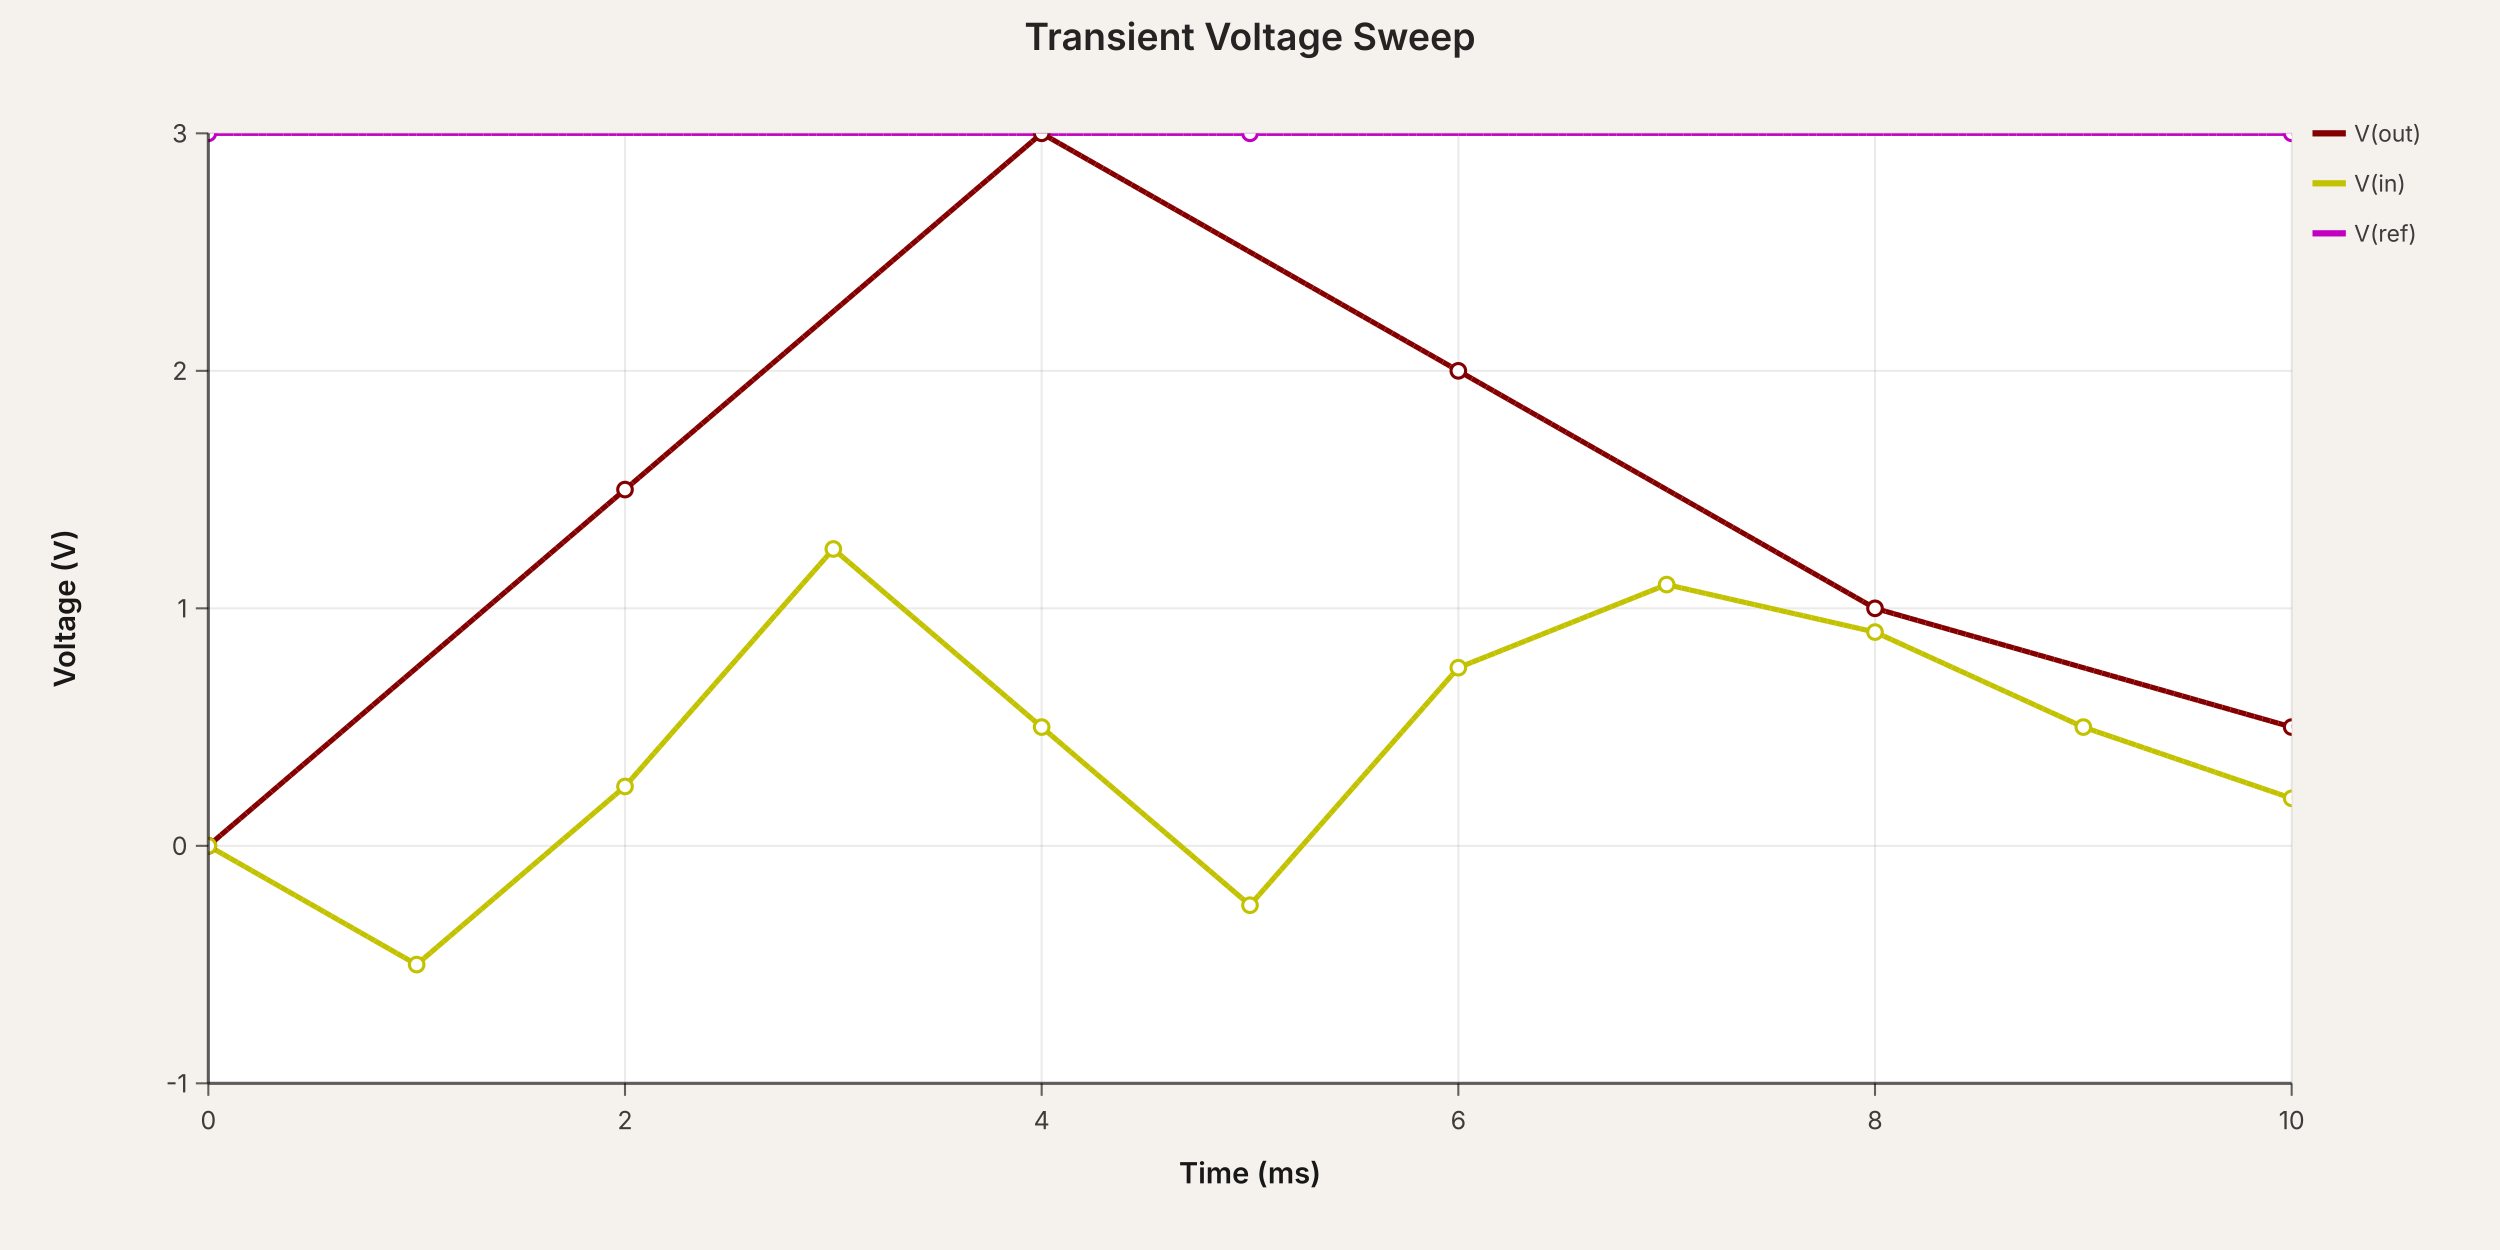
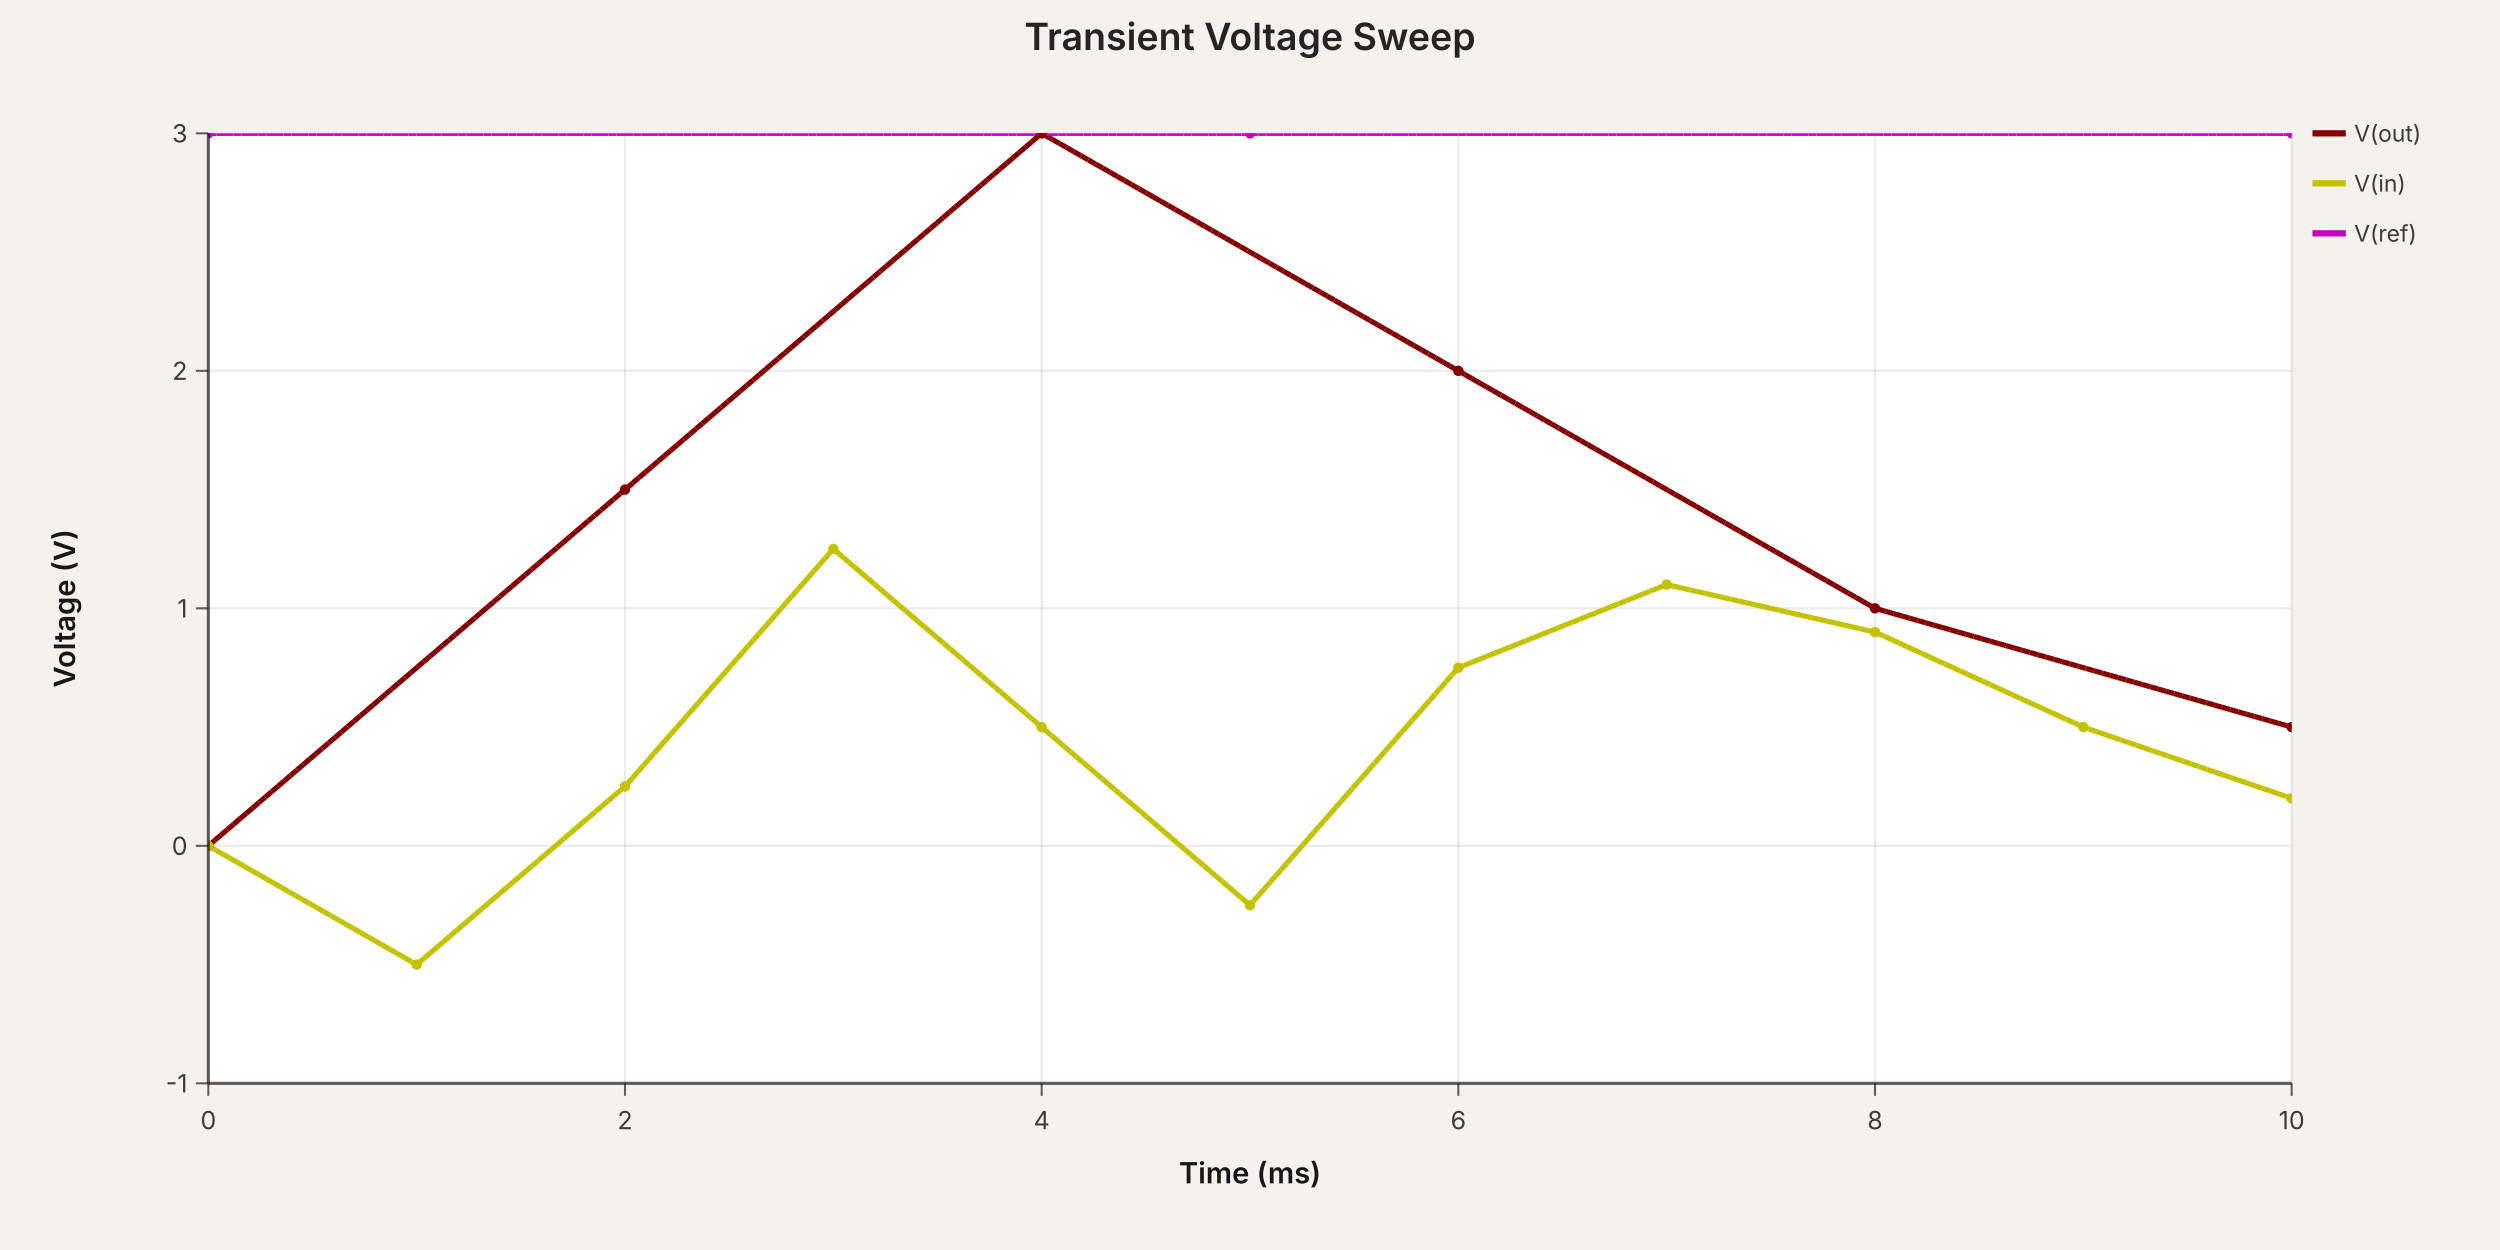
<svg xmlns="http://www.w3.org/2000/svg" width="1200" height="600" viewBox="0 0 1200 600" data-simulation-experiment-id="exp-1" data-simulation-experiment-name="Transient Voltage Sweep">
  <style>
:root { color-scheme: light; }
svg { font-family: 'Inter', 'Helvetica Neue', Arial, sans-serif; }
.background { fill: rgb(245, 241, 237); }
.plot-background { fill: #ffffff; }
.grid-line { stroke: rgba(0, 0, 0, 0.08); stroke-width: 1; }
.axis { stroke: rgba(0, 0, 0, 0.6); stroke-width: 1.5; }
.axis-tick { stroke: rgba(0, 0, 0, 0.6); stroke-width: 1; }
.axis-label { fill: rgba(0, 0, 0, 0.75); font-size: 12px; }
.axis-title { fill: rgba(0, 0, 0, 0.9); font-size: 14px; font-weight: 600; }
.legend-label { fill: rgba(0, 0, 0, 0.75); font-size: 11px; }
.legend-line { stroke-width: 3; }
.simulation-line { fill: none; stroke-width: 2.5; }
- .simulation-point { stroke-width: 1.5; fill: #ffffff; }
+ .simulation-point { stroke-width: 0; }
.chart-title { fill: rgba(0, 0, 0, 0.85); font-size: 18px; font-weight: 600; }
</style>
  <rect class="background" x="0" y="0" width="1200" height="600" />
  <defs>
    <clipPath id="simulation-graph-exp-1">
      <rect x="100" y="64" width="1000" height="456" />
    </clipPath>
  </defs>
  <rect class="plot-background" x="100" y="64" width="1000" height="456" />
  <g class="grid">
    <line class="grid-line grid-line-x" x1="100" y1="64" x2="100" y2="520" />
    <line class="grid-line grid-line-x" x1="300" y1="64" x2="300" y2="520" />
    <line class="grid-line grid-line-x" x1="500" y1="64" x2="500" y2="520" />
    <line class="grid-line grid-line-x" x1="700" y1="64" x2="700" y2="520" />
    <line class="grid-line grid-line-x" x1="900" y1="64" x2="900" y2="520" />
    <line class="grid-line grid-line-x" x1="1100" y1="64" x2="1100" y2="520" />
    <line class="grid-line grid-line-y" x1="100" y1="520" x2="1100" y2="520" />
    <line class="grid-line grid-line-y" x1="100" y1="406" x2="1100" y2="406" />
    <line class="grid-line grid-line-y" x1="100" y1="292" x2="1100" y2="292" />
    <line class="grid-line grid-line-y" x1="100" y1="178" x2="1100" y2="178" />
    <line class="grid-line grid-line-y" x1="100" y1="64" x2="1100" y2="64" />
  </g>
  <g class="data-series">
    <path class="simulation-line" d="M 100 406 L 300 235 L 500 64 L 700 178 L 900 292 L 1100 349" stroke="rgb(132, 0, 0)" clip-path="url(#simulation-graph-exp-1)" data-simulation-transient-voltage-graph-id="graph-1" data-schematic-voltage-probe-id="vp-1" data-subcircuit-connectivity-map-key="net-1" stroke-dasharray="4 8" stroke-dashoffset="0" />
    <path class="simulation-line" d="M 100 406 L 200 463 L 300 377.5 L 400 263.5 L 500 349 L 600 434.5 L 700 320.5 L 800 280.6 L 900 303.4 L 1000 349 L 1100 383.2" stroke="rgb(194, 194, 0)" clip-path="url(#simulation-graph-exp-1)" data-simulation-transient-voltage-graph-id="graph-2" data-schematic-voltage-probe-id="vp-2" stroke-dasharray="4 8" stroke-dashoffset="4" />
    <path class="simulation-line" d="M 100 64 L 600 64 L 1100 64" stroke="rgb(194, 0, 194)" clip-path="url(#simulation-graph-exp-1)" data-simulation-transient-voltage-graph-id="graph-3" stroke-dasharray="4 8" stroke-dashoffset="8" />
    <path class="simulation-line" d="M 100 406 L 300 235 L 500 64 L 700 178 L 900 292 L 1100 349" stroke="rgb(132, 0, 0)" clip-path="url(#simulation-graph-exp-1)" data-simulation-transient-voltage-graph-id="graph-1" data-schematic-voltage-probe-id="vp-1" data-subcircuit-connectivity-map-key="net-1" stroke-dasharray="4 8" stroke-dashoffset="4" />
    <path class="simulation-line" d="M 100 406 L 200 463 L 300 377.5 L 400 263.5 L 500 349 L 600 434.5 L 700 320.5 L 800 280.6 L 900 303.4 L 1000 349 L 1100 383.2" stroke="rgb(194, 194, 0)" clip-path="url(#simulation-graph-exp-1)" data-simulation-transient-voltage-graph-id="graph-2" data-schematic-voltage-probe-id="vp-2" stroke-dasharray="4 8" stroke-dashoffset="8" />
    <path class="simulation-line" d="M 100 64 L 600 64 L 1100 64" stroke="rgb(194, 0, 194)" clip-path="url(#simulation-graph-exp-1)" data-simulation-transient-voltage-graph-id="graph-3" stroke-dasharray="4 8" stroke-dashoffset="0" />
    <path class="simulation-line" d="M 100 406 L 300 235 L 500 64 L 700 178 L 900 292 L 1100 349" stroke="rgb(132, 0, 0)" clip-path="url(#simulation-graph-exp-1)" data-simulation-transient-voltage-graph-id="graph-1" data-schematic-voltage-probe-id="vp-1" data-subcircuit-connectivity-map-key="net-1" stroke-dasharray="4 8" stroke-dashoffset="8" />
    <path class="simulation-line" d="M 100 406 L 200 463 L 300 377.5 L 400 263.5 L 500 349 L 600 434.5 L 700 320.5 L 800 280.6 L 900 303.4 L 1000 349 L 1100 383.2" stroke="rgb(194, 194, 0)" clip-path="url(#simulation-graph-exp-1)" data-simulation-transient-voltage-graph-id="graph-2" data-schematic-voltage-probe-id="vp-2" stroke-dasharray="4 8" stroke-dashoffset="0" />
    <path class="simulation-line" d="M 100 64 L 600 64 L 1100 64" stroke="rgb(194, 0, 194)" clip-path="url(#simulation-graph-exp-1)" data-simulation-transient-voltage-graph-id="graph-3" stroke-dasharray="4 8" stroke-dashoffset="4" />
-     <circle class="simulation-point" cx="100" cy="406" r="3.5" stroke="rgb(132, 0, 0)" fill="#ffffff" clip-path="url(#simulation-graph-exp-1)" />
-     <circle class="simulation-point" cx="300" cy="235" r="3.5" stroke="rgb(132, 0, 0)" fill="#ffffff" clip-path="url(#simulation-graph-exp-1)" />
-     <circle class="simulation-point" cx="500" cy="64" r="3.5" stroke="rgb(132, 0, 0)" fill="#ffffff" clip-path="url(#simulation-graph-exp-1)" />
-     <circle class="simulation-point" cx="700" cy="178" r="3.5" stroke="rgb(132, 0, 0)" fill="#ffffff" clip-path="url(#simulation-graph-exp-1)" />
-     <circle class="simulation-point" cx="900" cy="292" r="3.5" stroke="rgb(132, 0, 0)" fill="#ffffff" clip-path="url(#simulation-graph-exp-1)" />
-     <circle class="simulation-point" cx="1100" cy="349" r="3.5" stroke="rgb(132, 0, 0)" fill="#ffffff" clip-path="url(#simulation-graph-exp-1)" />
-     <circle class="simulation-point" cx="100" cy="406" r="3.5" stroke="rgb(194, 194, 0)" fill="#ffffff" clip-path="url(#simulation-graph-exp-1)" />
-     <circle class="simulation-point" cx="200" cy="463" r="3.5" stroke="rgb(194, 194, 0)" fill="#ffffff" clip-path="url(#simulation-graph-exp-1)" />
-     <circle class="simulation-point" cx="300" cy="377.5" r="3.5" stroke="rgb(194, 194, 0)" fill="#ffffff" clip-path="url(#simulation-graph-exp-1)" />
-     <circle class="simulation-point" cx="400" cy="263.5" r="3.5" stroke="rgb(194, 194, 0)" fill="#ffffff" clip-path="url(#simulation-graph-exp-1)" />
-     <circle class="simulation-point" cx="500" cy="349" r="3.5" stroke="rgb(194, 194, 0)" fill="#ffffff" clip-path="url(#simulation-graph-exp-1)" />
-     <circle class="simulation-point" cx="600" cy="434.5" r="3.5" stroke="rgb(194, 194, 0)" fill="#ffffff" clip-path="url(#simulation-graph-exp-1)" />
-     <circle class="simulation-point" cx="700" cy="320.5" r="3.5" stroke="rgb(194, 194, 0)" fill="#ffffff" clip-path="url(#simulation-graph-exp-1)" />
-     <circle class="simulation-point" cx="800" cy="280.6" r="3.5" stroke="rgb(194, 194, 0)" fill="#ffffff" clip-path="url(#simulation-graph-exp-1)" />
-     <circle class="simulation-point" cx="900" cy="303.4" r="3.5" stroke="rgb(194, 194, 0)" fill="#ffffff" clip-path="url(#simulation-graph-exp-1)" />
-     <circle class="simulation-point" cx="1000" cy="349" r="3.5" stroke="rgb(194, 194, 0)" fill="#ffffff" clip-path="url(#simulation-graph-exp-1)" />
-     <circle class="simulation-point" cx="1100" cy="383.2" r="3.5" stroke="rgb(194, 194, 0)" fill="#ffffff" clip-path="url(#simulation-graph-exp-1)" />
-     <circle class="simulation-point" cx="100" cy="64" r="3.5" stroke="rgb(194, 0, 194)" fill="#ffffff" clip-path="url(#simulation-graph-exp-1)" />
-     <circle class="simulation-point" cx="600" cy="64" r="3.5" stroke="rgb(194, 0, 194)" fill="#ffffff" clip-path="url(#simulation-graph-exp-1)" />
-     <circle class="simulation-point" cx="1100" cy="64" r="3.5" stroke="rgb(194, 0, 194)" fill="#ffffff" clip-path="url(#simulation-graph-exp-1)" />
+     <circle class="simulation-point" cx="100" cy="406" r="2.5" fill="rgb(132, 0, 0)" clip-path="url(#simulation-graph-exp-1)" />
+     <circle class="simulation-point" cx="300" cy="235" r="2.5" fill="rgb(132, 0, 0)" clip-path="url(#simulation-graph-exp-1)" />
+     <circle class="simulation-point" cx="500" cy="64" r="2.5" fill="rgb(132, 0, 0)" clip-path="url(#simulation-graph-exp-1)" />
+     <circle class="simulation-point" cx="700" cy="178" r="2.5" fill="rgb(132, 0, 0)" clip-path="url(#simulation-graph-exp-1)" />
+     <circle class="simulation-point" cx="900" cy="292" r="2.5" fill="rgb(132, 0, 0)" clip-path="url(#simulation-graph-exp-1)" />
+     <circle class="simulation-point" cx="1100" cy="349" r="2.5" fill="rgb(132, 0, 0)" clip-path="url(#simulation-graph-exp-1)" />
+     <circle class="simulation-point" cx="100" cy="406" r="2.5" fill="rgb(194, 194, 0)" clip-path="url(#simulation-graph-exp-1)" />
+     <circle class="simulation-point" cx="200" cy="463" r="2.5" fill="rgb(194, 194, 0)" clip-path="url(#simulation-graph-exp-1)" />
+     <circle class="simulation-point" cx="300" cy="377.5" r="2.5" fill="rgb(194, 194, 0)" clip-path="url(#simulation-graph-exp-1)" />
+     <circle class="simulation-point" cx="400" cy="263.5" r="2.5" fill="rgb(194, 194, 0)" clip-path="url(#simulation-graph-exp-1)" />
+     <circle class="simulation-point" cx="500" cy="349" r="2.5" fill="rgb(194, 194, 0)" clip-path="url(#simulation-graph-exp-1)" />
+     <circle class="simulation-point" cx="600" cy="434.5" r="2.5" fill="rgb(194, 194, 0)" clip-path="url(#simulation-graph-exp-1)" />
+     <circle class="simulation-point" cx="700" cy="320.5" r="2.5" fill="rgb(194, 194, 0)" clip-path="url(#simulation-graph-exp-1)" />
+     <circle class="simulation-point" cx="800" cy="280.6" r="2.5" fill="rgb(194, 194, 0)" clip-path="url(#simulation-graph-exp-1)" />
+     <circle class="simulation-point" cx="900" cy="303.4" r="2.5" fill="rgb(194, 194, 0)" clip-path="url(#simulation-graph-exp-1)" />
+     <circle class="simulation-point" cx="1000" cy="349" r="2.5" fill="rgb(194, 194, 0)" clip-path="url(#simulation-graph-exp-1)" />
+     <circle class="simulation-point" cx="1100" cy="383.2" r="2.5" fill="rgb(194, 194, 0)" clip-path="url(#simulation-graph-exp-1)" />
+     <circle class="simulation-point" cx="100" cy="64" r="2.5" fill="rgb(194, 0, 194)" clip-path="url(#simulation-graph-exp-1)" />
+     <circle class="simulation-point" cx="600" cy="64" r="2.5" fill="rgb(194, 0, 194)" clip-path="url(#simulation-graph-exp-1)" />
+     <circle class="simulation-point" cx="1100" cy="64" r="2.5" fill="rgb(194, 0, 194)" clip-path="url(#simulation-graph-exp-1)" />
  </g>
  <g class="axes">
    <line class="axis axis-x" x1="100" y1="520" x2="1100" y2="520" />
    <line class="axis axis-y" x1="100" y1="64" x2="100" y2="520" />
    <line class="axis-tick axis-tick-x" x1="100" y1="520" x2="100" y2="526" />
    <text class="axis-label axis-label-x" x="100" y="542" text-anchor="middle">0</text>
    <line class="axis-tick axis-tick-x" x1="300" y1="520" x2="300" y2="526" />
    <text class="axis-label axis-label-x" x="300" y="542" text-anchor="middle">2</text>
    <line class="axis-tick axis-tick-x" x1="500" y1="520" x2="500" y2="526" />
    <text class="axis-label axis-label-x" x="500" y="542" text-anchor="middle">4</text>
    <line class="axis-tick axis-tick-x" x1="700" y1="520" x2="700" y2="526" />
    <text class="axis-label axis-label-x" x="700" y="542" text-anchor="middle">6</text>
    <line class="axis-tick axis-tick-x" x1="900" y1="520" x2="900" y2="526" />
    <text class="axis-label axis-label-x" x="900" y="542" text-anchor="middle">8</text>
    <line class="axis-tick axis-tick-x" x1="1100" y1="520" x2="1100" y2="526" />
    <text class="axis-label axis-label-x" x="1100" y="542" text-anchor="middle">10</text>
    <line class="axis-tick axis-tick-y" x1="94" y1="520" x2="100" y2="520" />
    <text class="axis-label axis-label-y" x="90" y="520" text-anchor="end" dominant-baseline="middle">-1</text>
    <line class="axis-tick axis-tick-y" x1="94" y1="406" x2="100" y2="406" />
    <text class="axis-label axis-label-y" x="90" y="406" text-anchor="end" dominant-baseline="middle">0</text>
    <line class="axis-tick axis-tick-y" x1="94" y1="292" x2="100" y2="292" />
    <text class="axis-label axis-label-y" x="90" y="292" text-anchor="end" dominant-baseline="middle">1</text>
    <line class="axis-tick axis-tick-y" x1="94" y1="178" x2="100" y2="178" />
    <text class="axis-label axis-label-y" x="90" y="178" text-anchor="end" dominant-baseline="middle">2</text>
    <line class="axis-tick axis-tick-y" x1="94" y1="64" x2="100" y2="64" />
    <text class="axis-label axis-label-y" x="90" y="64" text-anchor="end" dominant-baseline="middle">3</text>
    <text class="axis-title axis-title-x" x="600" y="568" text-anchor="middle">Time (ms)</text>
    <text class="axis-title axis-title-y" x="36" y="292" transform="rotate(-90 36 292)" text-anchor="middle">Voltage (V)</text>
  </g>
  <g class="legend">
    <g class="legend-item" transform="translate(1110 64)">
      <line class="legend-line" x1="0" y1="0" x2="16" y2="0" stroke="rgb(132, 0, 0)" />
      <text class="legend-label" x="20" y="0" dominant-baseline="middle">
        <tspan x="20" dy="0">V(out)</tspan>
      </text>
    </g>
    <g class="legend-item" transform="translate(1110 88)">
      <line class="legend-line" x1="0" y1="0" x2="16" y2="0" stroke="rgb(194, 194, 0)" />
      <text class="legend-label" x="20" y="0" dominant-baseline="middle">
        <tspan x="20" dy="0">V(in)</tspan>
      </text>
    </g>
    <g class="legend-item" transform="translate(1110 112)">
      <line class="legend-line" x1="0" y1="0" x2="16" y2="0" stroke="rgb(194, 0, 194)" />
      <text class="legend-label" x="20" y="0" dominant-baseline="middle">
        <tspan x="20" dy="0">V(ref)</tspan>
      </text>
    </g>
  </g>
  <text class="chart-title" x="600" y="24" text-anchor="middle">Transient Voltage Sweep</text>
</svg>
